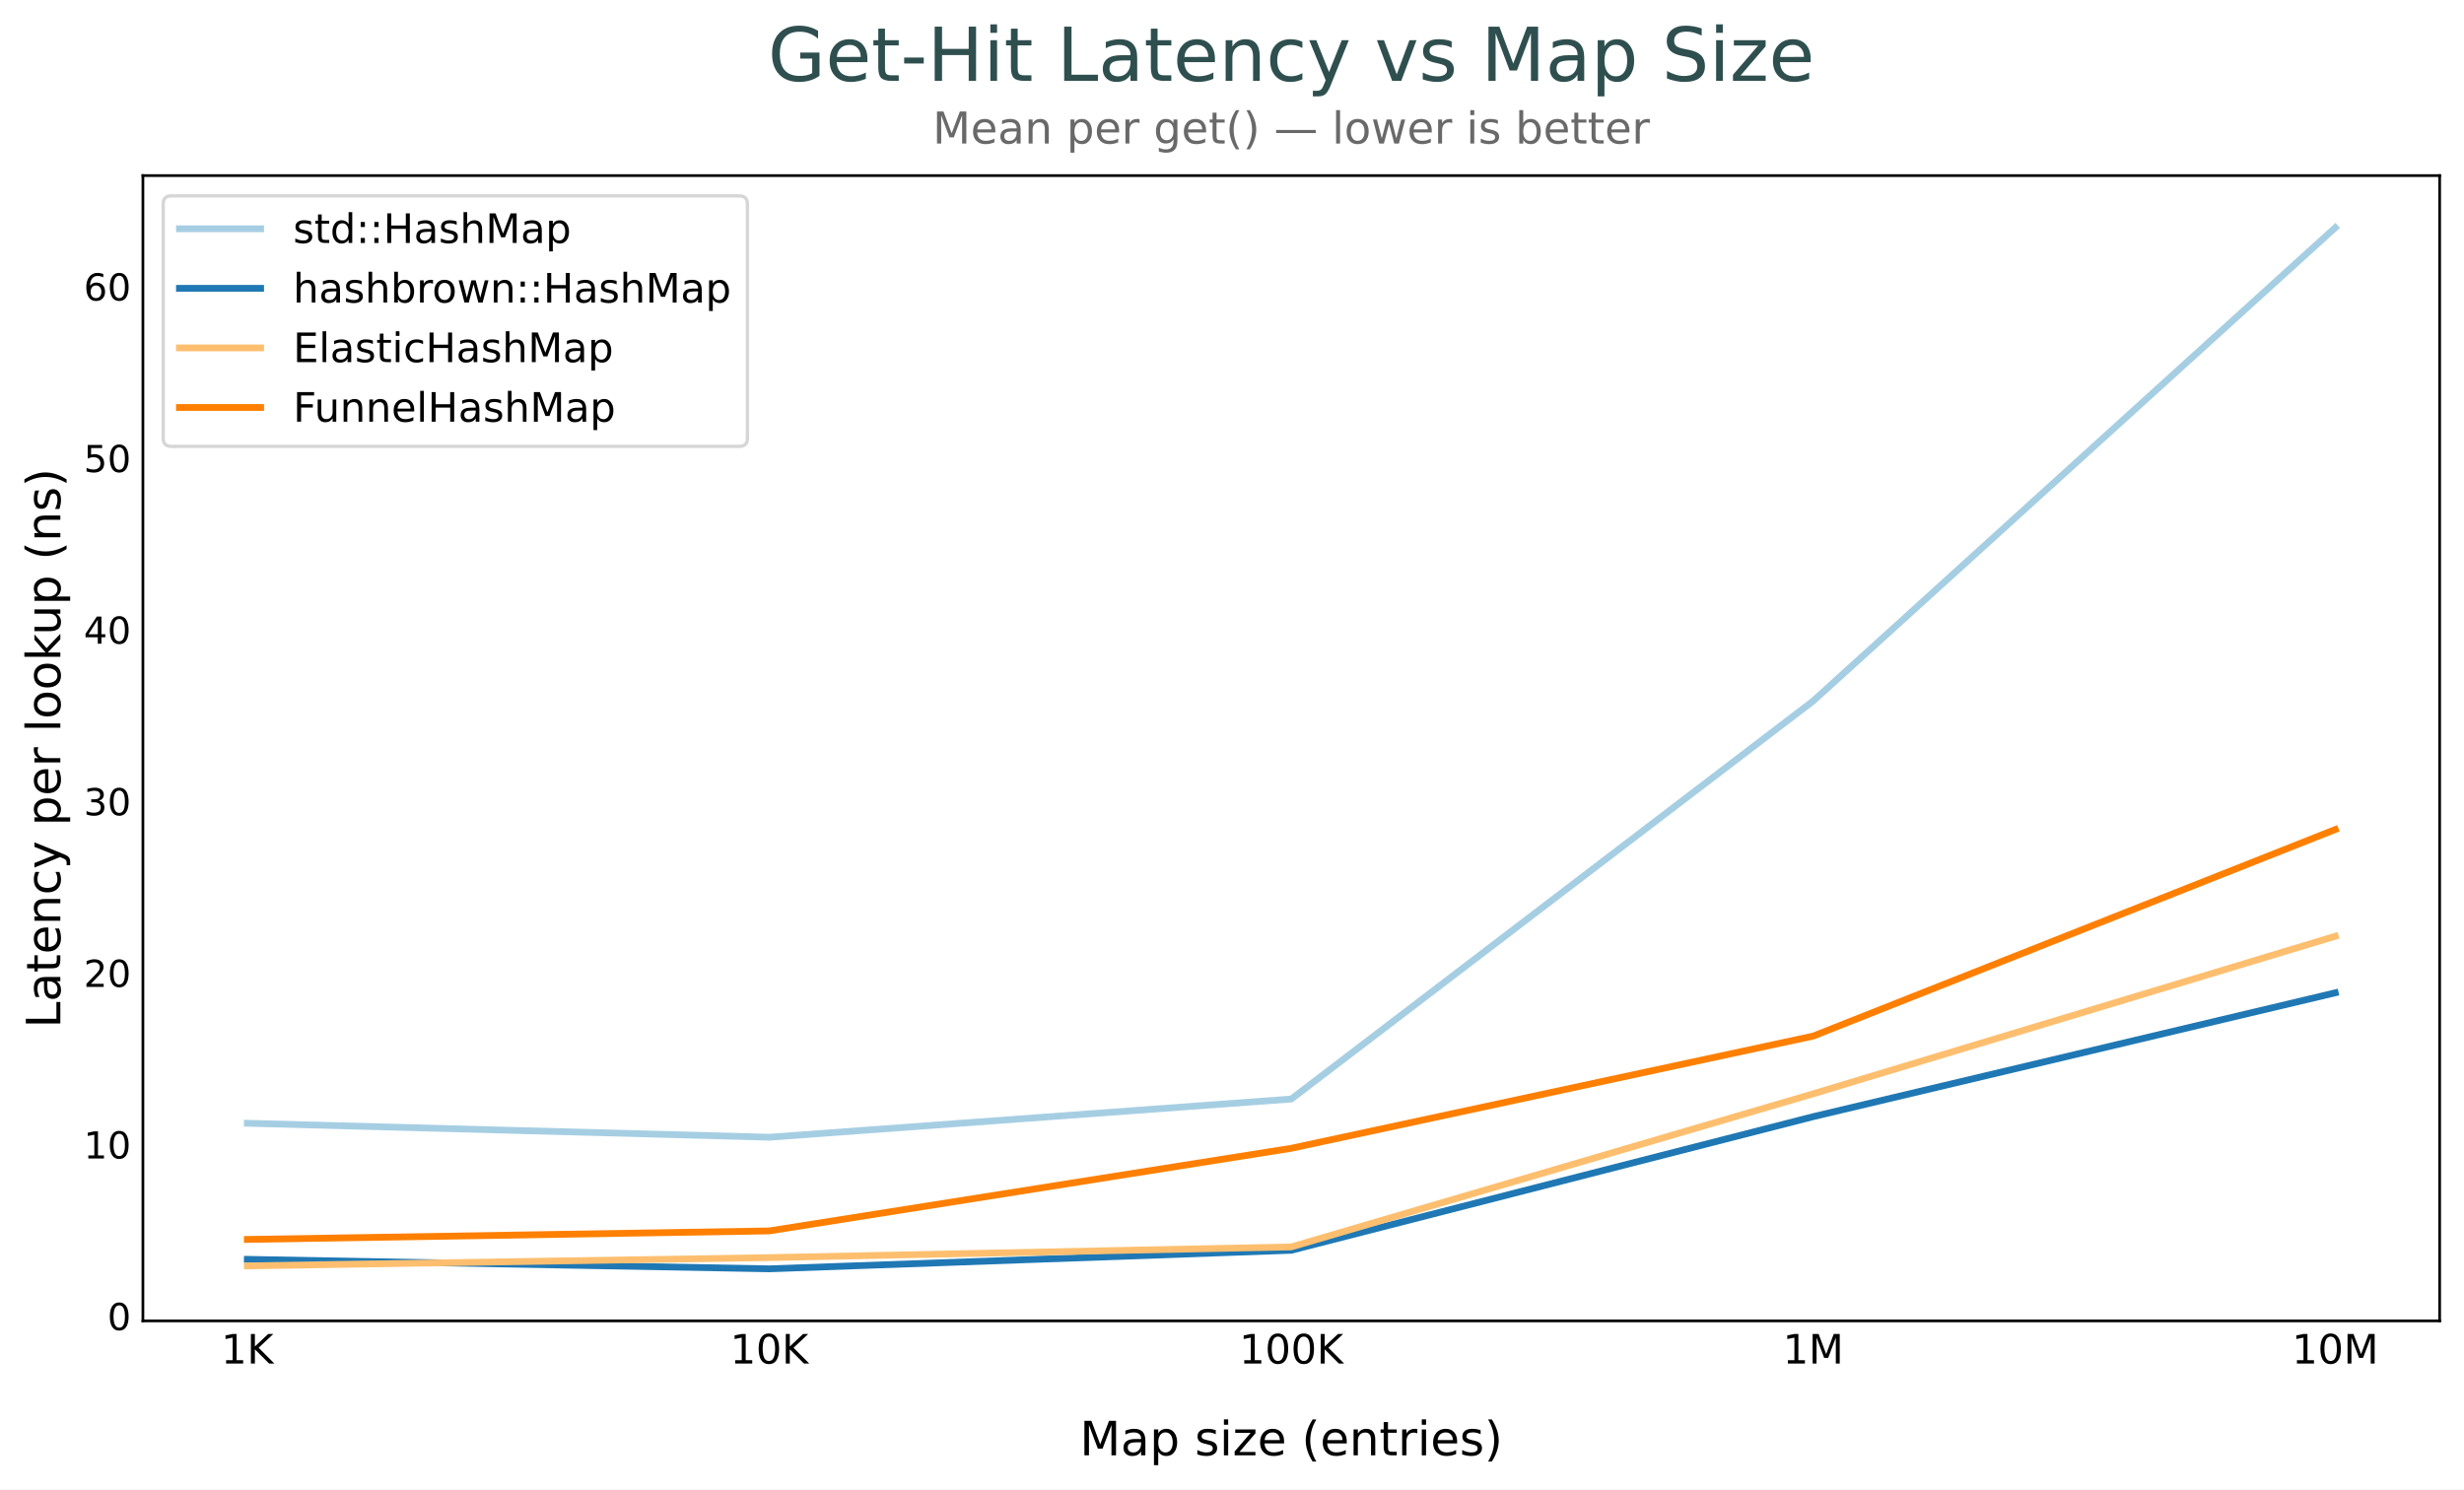
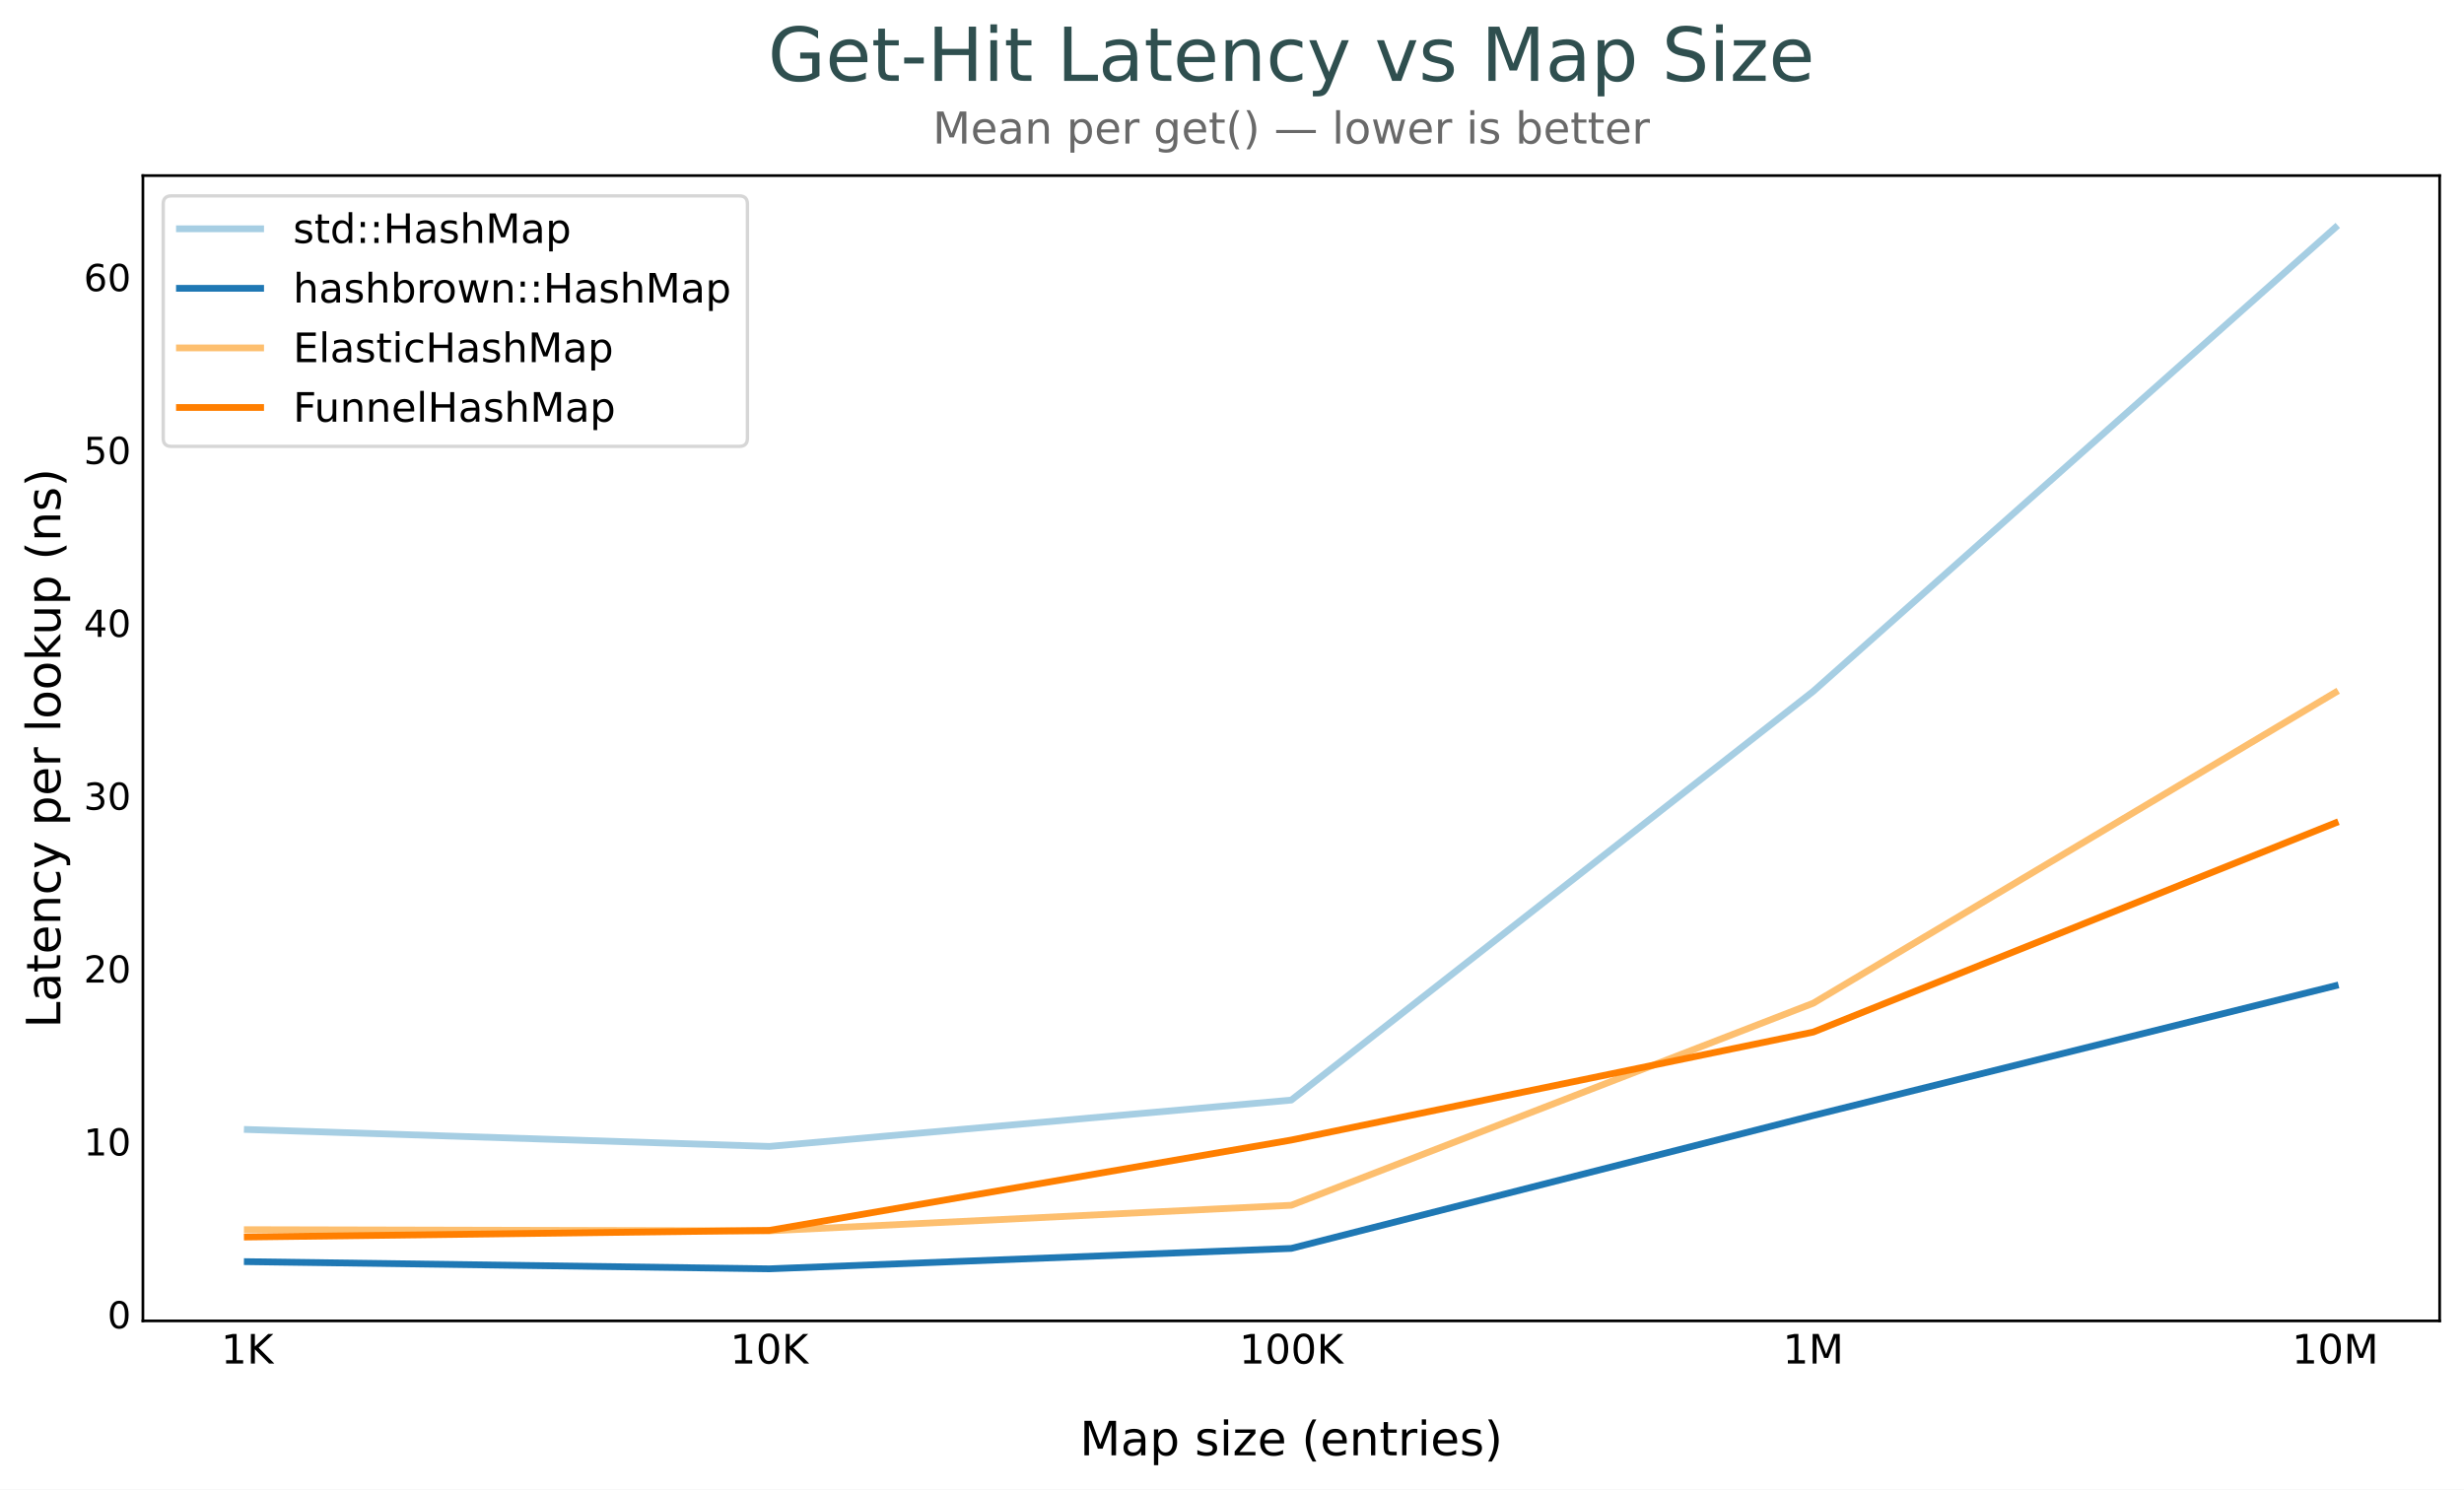
<svg xmlns="http://www.w3.org/2000/svg" xmlns:xlink="http://www.w3.org/1999/xlink" width="728.4pt" height="440.4pt" viewBox="0 0 728.4 440.4" version="1.1">
  <defs>
    <style type="text/css">*{stroke-linejoin: round; stroke-linecap: butt}</style>
  </defs>
  <g id="figure_1">
    <g id="patch_1">
      <path d="M 0 440.4  L 728.4 440.4  L 728.4 0  L 0 0  z " style="fill: #ffffff" />
    </g>
    <g id="axes_1">
      <g id="patch_2">
        <path d="M 42.247 390.536  L 721.2 390.536  L 721.2 51.917  L 42.247 51.917  z " style="fill: #ffffff" />
      </g>
      <g id="matplotlib.axis_1">
        <g id="xtick_1">
          <g id="line2d_1" />
          <g id="text_1">
            <g transform="translate(65.35617 403.1545) scale(0.12 -0.12)">
              <defs>
                <path id="DejaVuSans-31" d="M 794 531  L 1825 531  L 1825 4091  L 703 3866  L 703 4441  L 1819 4666  L 2450 4666  L 2450 531  L 3481 531  L 3481 0  L 794 0  L 794 531  z " transform="scale(0.015625)" />
                <path id="DejaVuSans-4b" d="M 628 4666  L 1259 4666  L 1259 2694  L 3353 4666  L 4166 4666  L 1850 2491  L 4331 0  L 3500 0  L 1259 2247  L 1259 0  L 628 0  L 628 4666  z " transform="scale(0.015625)" />
              </defs>
              <use xlink:href="#DejaVuSans-31" />
              <use xlink:href="#DejaVuSans-4b" transform="translate(63.62305 0)" />
            </g>
          </g>
        </g>
        <g id="xtick_2">
          <g id="line2d_2" />
          <g id="text_2">
            <g transform="translate(215.8461 403.1545) scale(0.12 -0.12)">
              <defs>
                <path id="DejaVuSans-30" d="M 2034 4250  Q 1547 4250 1301 3770  Q 1056 3291 1056 2328  Q 1056 1369 1301 889  Q 1547 409 2034 409  Q 2525 409 2770 889  Q 3016 1369 3016 2328  Q 3016 3291 2770 3770  Q 2525 4250 2034 4250  z M 2034 4750  Q 2819 4750 3233 4129  Q 3647 3509 3647 2328  Q 3647 1150 3233 529  Q 2819 -91 2034 -91  Q 1250 -91 836 529  Q 422 1150 422 2328  Q 422 3509 836 4129  Q 1250 4750 2034 4750  z " transform="scale(0.015625)" />
              </defs>
              <use xlink:href="#DejaVuSans-31" />
              <use xlink:href="#DejaVuSans-30" transform="translate(63.62305 0)" />
              <use xlink:href="#DejaVuSans-4b" transform="translate(127.2461 0)" />
            </g>
          </g>
        </g>
        <g id="xtick_3">
          <g id="line2d_3" />
          <g id="text_3">
            <g transform="translate(366.336 403.1545) scale(0.12 -0.12)">
              <use xlink:href="#DejaVuSans-31" />
              <use xlink:href="#DejaVuSans-30" transform="translate(63.62305 0)" />
              <use xlink:href="#DejaVuSans-30" transform="translate(127.2461 0)" />
              <use xlink:href="#DejaVuSans-4b" transform="translate(190.8691 0)" />
            </g>
          </g>
        </g>
        <g id="xtick_4">
          <g id="line2d_4" />
          <g id="text_4">
            <g transform="translate(527.0362 403.1545) scale(0.12 -0.12)">
              <defs>
                <path id="DejaVuSans-4d" d="M 628 4666  L 1569 4666  L 2759 1491  L 3956 4666  L 4897 4666  L 4897 0  L 4281 0  L 4281 4097  L 3078 897  L 2444 897  L 1241 4097  L 1241 0  L 628 0  L 628 4666  z " transform="scale(0.015625)" />
              </defs>
              <use xlink:href="#DejaVuSans-31" />
              <use xlink:href="#DejaVuSans-4d" transform="translate(63.62305 0)" />
            </g>
          </g>
        </g>
        <g id="xtick_5">
          <g id="line2d_5" />
          <g id="text_5">
            <g transform="translate(677.5262 403.1545) scale(0.12 -0.12)">
              <use xlink:href="#DejaVuSans-31" />
              <use xlink:href="#DejaVuSans-30" transform="translate(63.62305 0)" />
              <use xlink:href="#DejaVuSans-4d" transform="translate(127.2461 0)" />
            </g>
          </g>
        </g>
        <g id="text_6">
          <g transform="translate(319.2023 430.288) scale(0.14 -0.14)">
            <defs>
              <path id="DejaVuSans-61" d="M 2194 1759  Q 1497 1759 1228 1600  Q 959 1441 959 1056  Q 959 750 1161 570  Q 1363 391 1709 391  Q 2188 391 2477 730  Q 2766 1069 2766 1631  L 2766 1759  L 2194 1759  z M 3341 1997  L 3341 0  L 2766 0  L 2766 531  Q 2569 213 2275 61  Q 1981 -91 1556 -91  Q 1019 -91 701 211  Q 384 513 384 1019  Q 384 1609 779 1909  Q 1175 2209 1959 2209  L 2766 2209  L 2766 2266  Q 2766 2663 2505 2880  Q 2244 3097 1772 3097  Q 1472 3097 1187 3025  Q 903 2953 641 2809  L 641 3341  Q 956 3463 1253 3523  Q 1550 3584 1831 3584  Q 2591 3584 2966 3190  Q 3341 2797 3341 1997  z " transform="scale(0.015625)" />
              <path id="DejaVuSans-70" d="M 1159 525  L 1159 -1331  L 581 -1331  L 581 3500  L 1159 3500  L 1159 2969  Q 1341 3281 1617 3432  Q 1894 3584 2278 3584  Q 2916 3584 3314 3078  Q 3713 2572 3713 1747  Q 3713 922 3314 415  Q 2916 -91 2278 -91  Q 1894 -91 1617 61  Q 1341 213 1159 525  z M 3116 1747  Q 3116 2381 2855 2742  Q 2594 3103 2138 3103  Q 1681 3103 1420 2742  Q 1159 2381 1159 1747  Q 1159 1113 1420 752  Q 1681 391 2138 391  Q 2594 391 2855 752  Q 3116 1113 3116 1747  z " transform="scale(0.015625)" />
              <path id="DejaVuSans-20" transform="scale(0.015625)" />
              <path id="DejaVuSans-73" d="M 2834 3397  L 2834 2853  Q 2591 2978 2328 3040  Q 2066 3103 1784 3103  Q 1356 3103 1142 2972  Q 928 2841 928 2578  Q 928 2378 1081 2264  Q 1234 2150 1697 2047  L 1894 2003  Q 2506 1872 2764 1633  Q 3022 1394 3022 966  Q 3022 478 2636 193  Q 2250 -91 1575 -91  Q 1294 -91 989 -36  Q 684 19 347 128  L 347 722  Q 666 556 975 473  Q 1284 391 1588 391  Q 1994 391 2212 530  Q 2431 669 2431 922  Q 2431 1156 2273 1281  Q 2116 1406 1581 1522  L 1381 1569  Q 847 1681 609 1914  Q 372 2147 372 2553  Q 372 3047 722 3315  Q 1072 3584 1716 3584  Q 2034 3584 2315 3537  Q 2597 3491 2834 3397  z " transform="scale(0.015625)" />
              <path id="DejaVuSans-69" d="M 603 3500  L 1178 3500  L 1178 0  L 603 0  L 603 3500  z M 603 4863  L 1178 4863  L 1178 4134  L 603 4134  L 603 4863  z " transform="scale(0.015625)" />
              <path id="DejaVuSans-7a" d="M 353 3500  L 3084 3500  L 3084 2975  L 922 459  L 3084 459  L 3084 0  L 275 0  L 275 525  L 2438 3041  L 353 3041  L 353 3500  z " transform="scale(0.015625)" />
              <path id="DejaVuSans-65" d="M 3597 1894  L 3597 1613  L 953 1613  Q 991 1019 1311 708  Q 1631 397 2203 397  Q 2534 397 2845 478  Q 3156 559 3463 722  L 3463 178  Q 3153 47 2828 -22  Q 2503 -91 2169 -91  Q 1331 -91 842 396  Q 353 884 353 1716  Q 353 2575 817 3079  Q 1281 3584 2069 3584  Q 2775 3584 3186 3129  Q 3597 2675 3597 1894  z M 3022 2063  Q 3016 2534 2758 2815  Q 2500 3097 2075 3097  Q 1594 3097 1305 2825  Q 1016 2553 972 2059  L 3022 2063  z " transform="scale(0.015625)" />
              <path id="DejaVuSans-28" d="M 1984 4856  Q 1566 4138 1362 3434  Q 1159 2731 1159 2009  Q 1159 1288 1364 580  Q 1569 -128 1984 -844  L 1484 -844  Q 1016 -109 783 600  Q 550 1309 550 2009  Q 550 2706 781 3412  Q 1013 4119 1484 4856  L 1984 4856  z " transform="scale(0.015625)" />
              <path id="DejaVuSans-6e" d="M 3513 2113  L 3513 0  L 2938 0  L 2938 2094  Q 2938 2591 2744 2837  Q 2550 3084 2163 3084  Q 1697 3084 1428 2787  Q 1159 2491 1159 1978  L 1159 0  L 581 0  L 581 3500  L 1159 3500  L 1159 2956  Q 1366 3272 1645 3428  Q 1925 3584 2291 3584  Q 2894 3584 3203 3211  Q 3513 2838 3513 2113  z " transform="scale(0.015625)" />
              <path id="DejaVuSans-74" d="M 1172 4494  L 1172 3500  L 2356 3500  L 2356 3053  L 1172 3053  L 1172 1153  Q 1172 725 1289 603  Q 1406 481 1766 481  L 2356 481  L 2356 0  L 1766 0  Q 1100 0 847 248  Q 594 497 594 1153  L 594 3053  L 172 3053  L 172 3500  L 594 3500  L 594 4494  L 1172 4494  z " transform="scale(0.015625)" />
              <path id="DejaVuSans-72" d="M 2631 2963  Q 2534 3019 2420 3045  Q 2306 3072 2169 3072  Q 1681 3072 1420 2755  Q 1159 2438 1159 1844  L 1159 0  L 581 0  L 581 3500  L 1159 3500  L 1159 2956  Q 1341 3275 1631 3429  Q 1922 3584 2338 3584  Q 2397 3584 2469 3576  Q 2541 3569 2628 3553  L 2631 2963  z " transform="scale(0.015625)" />
              <path id="DejaVuSans-29" d="M 513 4856  L 1013 4856  Q 1481 4119 1714 3412  Q 1947 2706 1947 2009  Q 1947 1309 1714 600  Q 1481 -109 1013 -844  L 513 -844  Q 928 -128 1133 580  Q 1338 1288 1338 2009  Q 1338 2731 1133 3434  Q 928 4138 513 4856  z " transform="scale(0.015625)" />
            </defs>
            <use xlink:href="#DejaVuSans-4d" />
            <use xlink:href="#DejaVuSans-61" transform="translate(86.2793 0)" />
            <use xlink:href="#DejaVuSans-70" transform="translate(147.5586 0)" />
            <use xlink:href="#DejaVuSans-20" transform="translate(211.0352 0)" />
            <use xlink:href="#DejaVuSans-73" transform="translate(242.8223 0)" />
            <use xlink:href="#DejaVuSans-69" transform="translate(294.9219 0)" />
            <use xlink:href="#DejaVuSans-7a" transform="translate(322.7051 0)" />
            <use xlink:href="#DejaVuSans-65" transform="translate(375.1953 0)" />
            <use xlink:href="#DejaVuSans-20" transform="translate(436.7188 0)" />
            <use xlink:href="#DejaVuSans-28" transform="translate(468.5059 0)" />
            <use xlink:href="#DejaVuSans-65" transform="translate(507.5195 0)" />
            <use xlink:href="#DejaVuSans-6e" transform="translate(569.043 0)" />
            <use xlink:href="#DejaVuSans-74" transform="translate(632.4219 0)" />
            <use xlink:href="#DejaVuSans-72" transform="translate(671.6309 0)" />
            <use xlink:href="#DejaVuSans-69" transform="translate(712.7441 0)" />
            <use xlink:href="#DejaVuSans-65" transform="translate(740.5273 0)" />
            <use xlink:href="#DejaVuSans-73" transform="translate(802.0508 0)" />
            <use xlink:href="#DejaVuSans-29" transform="translate(854.1504 0)" />
          </g>
        </g>
      </g>
      <g id="matplotlib.axis_2">
        <g id="ytick_1">
          <g id="line2d_6" />
          <g id="text_7">
-             <g transform="translate(31.74813 393.2505) scale(0.11 -0.11)">
+             <g transform="translate(31.74813 392.7383) scale(0.11 -0.11)">
              <use xlink:href="#DejaVuSans-30" />
            </g>
          </g>
        </g>
        <g id="ytick_2">
          <g id="line2d_7" />
          <g id="text_8">
-             <g transform="translate(24.74938 342.5157) scale(0.11 -0.11)">
+             <g transform="translate(24.74938 341.6265) scale(0.11 -0.11)">
              <use xlink:href="#DejaVuSans-31" />
              <use xlink:href="#DejaVuSans-30" transform="translate(63.62305 0)" />
            </g>
          </g>
        </g>
        <g id="ytick_3">
          <g id="line2d_8" />
          <g id="text_9">
-             <g transform="translate(24.74938 291.7809) scale(0.11 -0.11)">
+             <g transform="translate(24.74938 290.5147) scale(0.11 -0.11)">
              <defs>
                <path id="DejaVuSans-32" d="M 1228 531  L 3431 531  L 3431 0  L 469 0  L 469 531  Q 828 903 1448 1529  Q 2069 2156 2228 2338  Q 2531 2678 2651 2914  Q 2772 3150 2772 3378  Q 2772 3750 2511 3984  Q 2250 4219 1831 4219  Q 1534 4219 1204 4116  Q 875 4013 500 3803  L 500 4441  Q 881 4594 1212 4672  Q 1544 4750 1819 4750  Q 2544 4750 2975 4387  Q 3406 4025 3406 3419  Q 3406 3131 3298 2873  Q 3191 2616 2906 2266  Q 2828 2175 2409 1742  Q 1991 1309 1228 531  z " transform="scale(0.015625)" />
              </defs>
              <use xlink:href="#DejaVuSans-32" />
              <use xlink:href="#DejaVuSans-30" transform="translate(63.62305 0)" />
            </g>
          </g>
        </g>
        <g id="ytick_4">
          <g id="line2d_9" />
          <g id="text_10">
-             <g transform="translate(24.74938 241.0461) scale(0.11 -0.11)">
+             <g transform="translate(24.74938 239.4029) scale(0.11 -0.11)">
              <defs>
                <path id="DejaVuSans-33" d="M 2597 2516  Q 3050 2419 3304 2112  Q 3559 1806 3559 1356  Q 3559 666 3084 287  Q 2609 -91 1734 -91  Q 1441 -91 1130 -33  Q 819 25 488 141  L 488 750  Q 750 597 1062 519  Q 1375 441 1716 441  Q 2309 441 2620 675  Q 2931 909 2931 1356  Q 2931 1769 2642 2001  Q 2353 2234 1838 2234  L 1294 2234  L 1294 2753  L 1863 2753  Q 2328 2753 2575 2939  Q 2822 3125 2822 3475  Q 2822 3834 2567 4026  Q 2313 4219 1838 4219  Q 1578 4219 1281 4162  Q 984 4106 628 3988  L 628 4550  Q 988 4650 1302 4700  Q 1616 4750 1894 4750  Q 2613 4750 3031 4423  Q 3450 4097 3450 3541  Q 3450 3153 3228 2886  Q 3006 2619 2597 2516  z " transform="scale(0.015625)" />
              </defs>
              <use xlink:href="#DejaVuSans-33" />
              <use xlink:href="#DejaVuSans-30" transform="translate(63.62305 0)" />
            </g>
          </g>
        </g>
        <g id="ytick_5">
          <g id="line2d_10" />
          <g id="text_11">
-             <g transform="translate(24.74938 190.3113) scale(0.11 -0.11)">
+             <g transform="translate(24.74938 188.291) scale(0.11 -0.11)">
              <defs>
                <path id="DejaVuSans-34" d="M 2419 4116  L 825 1625  L 2419 1625  L 2419 4116  z M 2253 4666  L 3047 4666  L 3047 1625  L 3713 1625  L 3713 1100  L 3047 1100  L 3047 0  L 2419 0  L 2419 1100  L 313 1100  L 313 1709  L 2253 4666  z " transform="scale(0.015625)" />
              </defs>
              <use xlink:href="#DejaVuSans-34" />
              <use xlink:href="#DejaVuSans-30" transform="translate(63.62305 0)" />
            </g>
          </g>
        </g>
        <g id="ytick_6">
          <g id="line2d_11" />
          <g id="text_12">
-             <g transform="translate(24.74938 139.5765) scale(0.11 -0.11)">
+             <g transform="translate(24.74938 137.1792) scale(0.11 -0.11)">
              <defs>
                <path id="DejaVuSans-35" d="M 691 4666  L 3169 4666  L 3169 4134  L 1269 4134  L 1269 2991  Q 1406 3038 1543 3061  Q 1681 3084 1819 3084  Q 2600 3084 3056 2656  Q 3513 2228 3513 1497  Q 3513 744 3044 326  Q 2575 -91 1722 -91  Q 1428 -91 1123 -41  Q 819 9 494 109  L 494 744  Q 775 591 1075 516  Q 1375 441 1709 441  Q 2250 441 2565 725  Q 2881 1009 2881 1497  Q 2881 1984 2565 2268  Q 2250 2553 1709 2553  Q 1456 2553 1204 2497  Q 953 2441 691 2322  L 691 4666  z " transform="scale(0.015625)" />
              </defs>
              <use xlink:href="#DejaVuSans-35" />
              <use xlink:href="#DejaVuSans-30" transform="translate(63.62305 0)" />
            </g>
          </g>
        </g>
        <g id="ytick_7">
          <g id="line2d_12" />
          <g id="text_13">
-             <g transform="translate(24.74938 88.84176) scale(0.11 -0.11)">
+             <g transform="translate(24.74938 86.0674) scale(0.11 -0.11)">
              <defs>
                <path id="DejaVuSans-36" d="M 2113 2584  Q 1688 2584 1439 2293  Q 1191 2003 1191 1497  Q 1191 994 1439 701  Q 1688 409 2113 409  Q 2538 409 2786 701  Q 3034 994 3034 1497  Q 3034 2003 2786 2293  Q 2538 2584 2113 2584  z M 3366 4563  L 3366 3988  Q 3128 4100 2886 4159  Q 2644 4219 2406 4219  Q 1781 4219 1451 3797  Q 1122 3375 1075 2522  Q 1259 2794 1537 2939  Q 1816 3084 2150 3084  Q 2853 3084 3261 2657  Q 3669 2231 3669 1497  Q 3669 778 3244 343  Q 2819 -91 2113 -91  Q 1303 -91 875 529  Q 447 1150 447 2328  Q 447 3434 972 4092  Q 1497 4750 2381 4750  Q 2619 4750 2861 4703  Q 3103 4656 3366 4563  z " transform="scale(0.015625)" />
              </defs>
              <use xlink:href="#DejaVuSans-36" />
              <use xlink:href="#DejaVuSans-30" transform="translate(63.62305 0)" />
            </g>
          </g>
        </g>
        <g id="text_14">
          <g transform="translate(17.83781 303.9698) rotate(-90) scale(0.14 -0.14)">
            <defs>
              <path id="DejaVuSans-4c" d="M 628 4666  L 1259 4666  L 1259 531  L 3531 531  L 3531 0  L 628 0  L 628 4666  z " transform="scale(0.015625)" />
              <path id="DejaVuSans-63" d="M 3122 3366  L 3122 2828  Q 2878 2963 2633 3030  Q 2388 3097 2138 3097  Q 1578 3097 1268 2742  Q 959 2388 959 1747  Q 959 1106 1268 751  Q 1578 397 2138 397  Q 2388 397 2633 464  Q 2878 531 3122 666  L 3122 134  Q 2881 22 2623 -34  Q 2366 -91 2075 -91  Q 1284 -91 818 406  Q 353 903 353 1747  Q 353 2603 823 3093  Q 1294 3584 2113 3584  Q 2378 3584 2631 3529  Q 2884 3475 3122 3366  z " transform="scale(0.015625)" />
              <path id="DejaVuSans-79" d="M 2059 -325  Q 1816 -950 1584 -1140  Q 1353 -1331 966 -1331  L 506 -1331  L 506 -850  L 844 -850  Q 1081 -850 1212 -737  Q 1344 -625 1503 -206  L 1606 56  L 191 3500  L 800 3500  L 1894 763  L 2988 3500  L 3597 3500  L 2059 -325  z " transform="scale(0.015625)" />
              <path id="DejaVuSans-6c" d="M 603 4863  L 1178 4863  L 1178 0  L 603 0  L 603 4863  z " transform="scale(0.015625)" />
              <path id="DejaVuSans-6f" d="M 1959 3097  Q 1497 3097 1228 2736  Q 959 2375 959 1747  Q 959 1119 1226 758  Q 1494 397 1959 397  Q 2419 397 2687 759  Q 2956 1122 2956 1747  Q 2956 2369 2687 2733  Q 2419 3097 1959 3097  z M 1959 3584  Q 2709 3584 3137 3096  Q 3566 2609 3566 1747  Q 3566 888 3137 398  Q 2709 -91 1959 -91  Q 1206 -91 779 398  Q 353 888 353 1747  Q 353 2609 779 3096  Q 1206 3584 1959 3584  z " transform="scale(0.015625)" />
              <path id="DejaVuSans-6b" d="M 581 4863  L 1159 4863  L 1159 1991  L 2875 3500  L 3609 3500  L 1753 1863  L 3688 0  L 2938 0  L 1159 1709  L 1159 0  L 581 0  L 581 4863  z " transform="scale(0.015625)" />
              <path id="DejaVuSans-75" d="M 544 1381  L 544 3500  L 1119 3500  L 1119 1403  Q 1119 906 1312 657  Q 1506 409 1894 409  Q 2359 409 2629 706  Q 2900 1003 2900 1516  L 2900 3500  L 3475 3500  L 3475 0  L 2900 0  L 2900 538  Q 2691 219 2414 64  Q 2138 -91 1772 -91  Q 1169 -91 856 284  Q 544 659 544 1381  z M 1991 3584  L 1991 3584  z " transform="scale(0.015625)" />
            </defs>
            <use xlink:href="#DejaVuSans-4c" />
            <use xlink:href="#DejaVuSans-61" transform="translate(55.71289 0)" />
            <use xlink:href="#DejaVuSans-74" transform="translate(116.9922 0)" />
            <use xlink:href="#DejaVuSans-65" transform="translate(156.2012 0)" />
            <use xlink:href="#DejaVuSans-6e" transform="translate(217.7246 0)" />
            <use xlink:href="#DejaVuSans-63" transform="translate(281.1035 0)" />
            <use xlink:href="#DejaVuSans-79" transform="translate(336.084 0)" />
            <use xlink:href="#DejaVuSans-20" transform="translate(395.2637 0)" />
            <use xlink:href="#DejaVuSans-70" transform="translate(427.0508 0)" />
            <use xlink:href="#DejaVuSans-65" transform="translate(490.5273 0)" />
            <use xlink:href="#DejaVuSans-72" transform="translate(552.0508 0)" />
            <use xlink:href="#DejaVuSans-20" transform="translate(593.1641 0)" />
            <use xlink:href="#DejaVuSans-6c" transform="translate(624.9512 0)" />
            <use xlink:href="#DejaVuSans-6f" transform="translate(652.7344 0)" />
            <use xlink:href="#DejaVuSans-6f" transform="translate(713.916 0)" />
            <use xlink:href="#DejaVuSans-6b" transform="translate(775.0977 0)" />
            <use xlink:href="#DejaVuSans-75" transform="translate(829.8828 0)" />
            <use xlink:href="#DejaVuSans-70" transform="translate(893.2617 0)" />
            <use xlink:href="#DejaVuSans-20" transform="translate(956.7383 0)" />
            <use xlink:href="#DejaVuSans-28" transform="translate(988.5254 0)" />
            <use xlink:href="#DejaVuSans-6e" transform="translate(1027.539 0)" />
            <use xlink:href="#DejaVuSans-73" transform="translate(1090.918 0)" />
            <use xlink:href="#DejaVuSans-29" transform="translate(1143.018 0)" />
          </g>
        </g>
      </g>
      <g id="line2d_13">
-         <path d="M 73.108 332.107  L 227.416 336.235  L 381.723 324.944  L 536.031 207.237  L 690.338 67.308  " clip-path="url(#p7c611b85f5)" style="fill: none; stroke: #a6cee3; stroke-width: 2; stroke-linecap: square" />
+         <path d="M 73.108 333.953  L 227.416 338.955  L 381.723 325.256  L 536.031 204.39  L 690.338 67.308  " clip-path="url(#p649e41141a)" style="fill: none; stroke: #a6cee3; stroke-width: 2; stroke-linecap: square" />
      </g>
      <g id="line2d_14">
-         <path d="M 73.108 372.335  L 227.416 375.145  L 381.723 369.663  L 536.031 330.146  L 690.338 293.538  " clip-path="url(#p7c611b85f5)" style="fill: none; stroke: #1f78b4; stroke-width: 2; stroke-linecap: square" />
+         <path d="M 73.108 373.027  L 227.416 375.145  L 381.723 369.105  L 536.031 329.811  L 690.338 291.455  " clip-path="url(#p649e41141a)" style="fill: none; stroke: #1f78b4; stroke-width: 2; stroke-linecap: square" />
      </g>
      <g id="line2d_15">
-         <path d="M 73.108 374.269  L 227.416 371.823  L 381.723 368.661  L 536.031 323.383  L 690.338 276.814  " clip-path="url(#p7c611b85f5)" style="fill: none; stroke: #fdbf6f; stroke-width: 2; stroke-linecap: square" />
+         <path d="M 73.108 363.563  L 227.416 363.914  L 381.723 356.352  L 536.031 296.61  L 690.338 204.741  " clip-path="url(#p649e41141a)" style="fill: none; stroke: #fdbf6f; stroke-width: 2; stroke-linecap: square" />
      </g>
      <g id="line2d_16">
-         <path d="M 73.108 366.45  L 227.416 363.934  L 381.723 339.507  L 536.031 306.324  L 690.338 245.257  " clip-path="url(#p7c611b85f5)" style="fill: none; stroke: #ff7f00; stroke-width: 2; stroke-linecap: square" />
+         <path d="M 73.108 365.733  L 227.416 363.785  L 381.723 337.069  L 536.031 305.144  L 690.338 243.32  " clip-path="url(#p649e41141a)" style="fill: none; stroke: #ff7f00; stroke-width: 2; stroke-linecap: square" />
      </g>
      <g id="patch_3">
        <path d="M 42.247 390.536  L 42.247 51.917  " style="fill: none; stroke: #000000; stroke-width: 0.8; stroke-linejoin: miter; stroke-linecap: square" />
      </g>
      <g id="patch_4">
        <path d="M 721.2 390.536  L 721.2 51.917  " style="fill: none; stroke: #000000; stroke-width: 0.8; stroke-linejoin: miter; stroke-linecap: square" />
      </g>
      <g id="patch_5">
        <path d="M 42.247 390.536  L 721.2 390.536  " style="fill: none; stroke: #000000; stroke-width: 0.8; stroke-linejoin: miter; stroke-linecap: square" />
      </g>
      <g id="patch_6">
        <path d="M 42.247 51.917  L 721.2 51.917  " style="fill: none; stroke: #000000; stroke-width: 0.8; stroke-linejoin: miter; stroke-linecap: square" />
      </g>
      <g id="text_15">
        <g style="fill: #696969" transform="translate(275.7173 42.44057) scale(0.13 -0.13)">
          <defs>
            <path id="DejaVuSans-67" d="M 2906 1791  Q 2906 2416 2648 2759  Q 2391 3103 1925 3103  Q 1463 3103 1205 2759  Q 947 2416 947 1791  Q 947 1169 1205 825  Q 1463 481 1925 481  Q 2391 481 2648 825  Q 2906 1169 2906 1791  z M 3481 434  Q 3481 -459 3084 -895  Q 2688 -1331 1869 -1331  Q 1566 -1331 1297 -1286  Q 1028 -1241 775 -1147  L 775 -588  Q 1028 -725 1275 -790  Q 1522 -856 1778 -856  Q 2344 -856 2625 -561  Q 2906 -266 2906 331  L 2906 616  Q 2728 306 2450 153  Q 2172 0 1784 0  Q 1141 0 747 490  Q 353 981 353 1791  Q 353 2603 747 3093  Q 1141 3584 1784 3584  Q 2172 3584 2450 3431  Q 2728 3278 2906 2969  L 2906 3500  L 3481 3500  L 3481 434  z " transform="scale(0.015625)" />
            <path id="DejaVuSans-2014" d="M 313 1978  L 6088 1978  L 6088 1528  L 313 1528  L 313 1978  z " transform="scale(0.015625)" />
            <path id="DejaVuSans-77" d="M 269 3500  L 844 3500  L 1563 769  L 2278 3500  L 2956 3500  L 3675 769  L 4391 3500  L 4966 3500  L 4050 0  L 3372 0  L 2619 2869  L 1863 0  L 1184 0  L 269 3500  z " transform="scale(0.015625)" />
            <path id="DejaVuSans-62" d="M 3116 1747  Q 3116 2381 2855 2742  Q 2594 3103 2138 3103  Q 1681 3103 1420 2742  Q 1159 2381 1159 1747  Q 1159 1113 1420 752  Q 1681 391 2138 391  Q 2594 391 2855 752  Q 3116 1113 3116 1747  z M 1159 2969  Q 1341 3281 1617 3432  Q 1894 3584 2278 3584  Q 2916 3584 3314 3078  Q 3713 2572 3713 1747  Q 3713 922 3314 415  Q 2916 -91 2278 -91  Q 1894 -91 1617 61  Q 1341 213 1159 525  L 1159 0  L 581 0  L 581 4863  L 1159 4863  L 1159 2969  z " transform="scale(0.015625)" />
          </defs>
          <use xlink:href="#DejaVuSans-4d" />
          <use xlink:href="#DejaVuSans-65" transform="translate(86.2793 0)" />
          <use xlink:href="#DejaVuSans-61" transform="translate(147.8027 0)" />
          <use xlink:href="#DejaVuSans-6e" transform="translate(209.082 0)" />
          <use xlink:href="#DejaVuSans-20" transform="translate(272.4609 0)" />
          <use xlink:href="#DejaVuSans-70" transform="translate(304.248 0)" />
          <use xlink:href="#DejaVuSans-65" transform="translate(367.7246 0)" />
          <use xlink:href="#DejaVuSans-72" transform="translate(429.248 0)" />
          <use xlink:href="#DejaVuSans-20" transform="translate(470.3613 0)" />
          <use xlink:href="#DejaVuSans-67" transform="translate(502.1484 0)" />
          <use xlink:href="#DejaVuSans-65" transform="translate(565.625 0)" />
          <use xlink:href="#DejaVuSans-74" transform="translate(627.1484 0)" />
          <use xlink:href="#DejaVuSans-28" transform="translate(666.3574 0)" />
          <use xlink:href="#DejaVuSans-29" transform="translate(705.3711 0)" />
          <use xlink:href="#DejaVuSans-20" transform="translate(744.3848 0)" />
          <use xlink:href="#DejaVuSans-2014" transform="translate(776.1719 0)" />
          <use xlink:href="#DejaVuSans-20" transform="translate(876.1719 0)" />
          <use xlink:href="#DejaVuSans-6c" transform="translate(907.959 0)" />
          <use xlink:href="#DejaVuSans-6f" transform="translate(935.7422 0)" />
          <use xlink:href="#DejaVuSans-77" transform="translate(996.9238 0)" />
          <use xlink:href="#DejaVuSans-65" transform="translate(1078.711 0)" />
          <use xlink:href="#DejaVuSans-72" transform="translate(1140.234 0)" />
          <use xlink:href="#DejaVuSans-20" transform="translate(1181.348 0)" />
          <use xlink:href="#DejaVuSans-69" transform="translate(1213.135 0)" />
          <use xlink:href="#DejaVuSans-73" transform="translate(1240.918 0)" />
          <use xlink:href="#DejaVuSans-20" transform="translate(1293.018 0)" />
          <use xlink:href="#DejaVuSans-62" transform="translate(1324.805 0)" />
          <use xlink:href="#DejaVuSans-65" transform="translate(1388.281 0)" />
          <use xlink:href="#DejaVuSans-74" transform="translate(1449.805 0)" />
          <use xlink:href="#DejaVuSans-74" transform="translate(1489.014 0)" />
          <use xlink:href="#DejaVuSans-65" transform="translate(1528.223 0)" />
          <use xlink:href="#DejaVuSans-72" transform="translate(1589.746 0)" />
        </g>
      </g>
      <g id="text_16">
        <g style="fill: #2f4f4f" transform="translate(227.0082 23.91656) scale(0.22 -0.22)">
          <defs>
            <path id="DejaVuSans-47" d="M 3809 666  L 3809 1919  L 2778 1919  L 2778 2438  L 4434 2438  L 4434 434  Q 4069 175 3628 42  Q 3188 -91 2688 -91  Q 1594 -91 976 548  Q 359 1188 359 2328  Q 359 3472 976 4111  Q 1594 4750 2688 4750  Q 3144 4750 3555 4637  Q 3966 4525 4313 4306  L 4313 3634  Q 3963 3931 3569 4081  Q 3175 4231 2741 4231  Q 1884 4231 1454 3753  Q 1025 3275 1025 2328  Q 1025 1384 1454 906  Q 1884 428 2741 428  Q 3075 428 3337 486  Q 3600 544 3809 666  z " transform="scale(0.015625)" />
            <path id="DejaVuSans-2d" d="M 313 2009  L 1997 2009  L 1997 1497  L 313 1497  L 313 2009  z " transform="scale(0.015625)" />
            <path id="DejaVuSans-48" d="M 628 4666  L 1259 4666  L 1259 2753  L 3553 2753  L 3553 4666  L 4184 4666  L 4184 0  L 3553 0  L 3553 2222  L 1259 2222  L 1259 0  L 628 0  L 628 4666  z " transform="scale(0.015625)" />
            <path id="DejaVuSans-76" d="M 191 3500  L 800 3500  L 1894 563  L 2988 3500  L 3597 3500  L 2284 0  L 1503 0  L 191 3500  z " transform="scale(0.015625)" />
            <path id="DejaVuSans-53" d="M 3425 4513  L 3425 3897  Q 3066 4069 2747 4153  Q 2428 4238 2131 4238  Q 1616 4238 1336 4038  Q 1056 3838 1056 3469  Q 1056 3159 1242 3001  Q 1428 2844 1947 2747  L 2328 2669  Q 3034 2534 3370 2195  Q 3706 1856 3706 1288  Q 3706 609 3251 259  Q 2797 -91 1919 -91  Q 1588 -91 1214 -16  Q 841 59 441 206  L 441 856  Q 825 641 1194 531  Q 1563 422 1919 422  Q 2459 422 2753 634  Q 3047 847 3047 1241  Q 3047 1584 2836 1778  Q 2625 1972 2144 2069  L 1759 2144  Q 1053 2284 737 2584  Q 422 2884 422 3419  Q 422 4038 858 4394  Q 1294 4750 2059 4750  Q 2388 4750 2728 4690  Q 3069 4631 3425 4513  z " transform="scale(0.015625)" />
          </defs>
          <use xlink:href="#DejaVuSans-47" />
          <use xlink:href="#DejaVuSans-65" transform="translate(77.49023 0)" />
          <use xlink:href="#DejaVuSans-74" transform="translate(139.0137 0)" />
          <use xlink:href="#DejaVuSans-2d" transform="translate(178.2227 0)" />
          <use xlink:href="#DejaVuSans-48" transform="translate(214.3066 0)" />
          <use xlink:href="#DejaVuSans-69" transform="translate(289.502 0)" />
          <use xlink:href="#DejaVuSans-74" transform="translate(317.2852 0)" />
          <use xlink:href="#DejaVuSans-20" transform="translate(356.4941 0)" />
          <use xlink:href="#DejaVuSans-4c" transform="translate(388.2812 0)" />
          <use xlink:href="#DejaVuSans-61" transform="translate(443.9941 0)" />
          <use xlink:href="#DejaVuSans-74" transform="translate(505.2734 0)" />
          <use xlink:href="#DejaVuSans-65" transform="translate(544.4824 0)" />
          <use xlink:href="#DejaVuSans-6e" transform="translate(606.0059 0)" />
          <use xlink:href="#DejaVuSans-63" transform="translate(669.3848 0)" />
          <use xlink:href="#DejaVuSans-79" transform="translate(724.3652 0)" />
          <use xlink:href="#DejaVuSans-20" transform="translate(783.5449 0)" />
          <use xlink:href="#DejaVuSans-76" transform="translate(815.332 0)" />
          <use xlink:href="#DejaVuSans-73" transform="translate(874.5117 0)" />
          <use xlink:href="#DejaVuSans-20" transform="translate(926.6113 0)" />
          <use xlink:href="#DejaVuSans-4d" transform="translate(958.3984 0)" />
          <use xlink:href="#DejaVuSans-61" transform="translate(1044.678 0)" />
          <use xlink:href="#DejaVuSans-70" transform="translate(1105.957 0)" />
          <use xlink:href="#DejaVuSans-20" transform="translate(1169.434 0)" />
          <use xlink:href="#DejaVuSans-53" transform="translate(1201.221 0)" />
          <use xlink:href="#DejaVuSans-69" transform="translate(1264.697 0)" />
          <use xlink:href="#DejaVuSans-7a" transform="translate(1292.48 0)" />
          <use xlink:href="#DejaVuSans-65" transform="translate(1344.971 0)" />
        </g>
      </g>
      <g id="legend_1">
        <g id="patch_7">
          <path d="M 50.647 131.972  L 218.549 131.972  Q 220.949 131.972 220.949 129.572  L 220.949 60.317  Q 220.949 57.917 218.549 57.917  L 50.647 57.917  Q 48.247 57.917 48.247 60.317  L 48.247 129.572  Q 48.247 131.972 50.647 131.972  z " style="fill: #ffffff; opacity: 0.8; stroke: #cccccc; stroke-linejoin: miter" />
        </g>
        <g id="line2d_17">
          <path d="M 53.047 67.635  L 65.047 67.635  L 77.047 67.635  " style="fill: none; stroke: #a6cee3; stroke-width: 2; stroke-linecap: square" />
        </g>
        <g id="text_17">
          <g transform="translate(86.64687 71.83469) scale(0.12 -0.12)">
            <defs>
              <path id="DejaVuSans-64" d="M 2906 2969  L 2906 4863  L 3481 4863  L 3481 0  L 2906 0  L 2906 525  Q 2725 213 2448 61  Q 2172 -91 1784 -91  Q 1150 -91 751 415  Q 353 922 353 1747  Q 353 2572 751 3078  Q 1150 3584 1784 3584  Q 2172 3584 2448 3432  Q 2725 3281 2906 2969  z M 947 1747  Q 947 1113 1208 752  Q 1469 391 1925 391  Q 2381 391 2643 752  Q 2906 1113 2906 1747  Q 2906 2381 2643 2742  Q 2381 3103 1925 3103  Q 1469 3103 1208 2742  Q 947 2381 947 1747  z " transform="scale(0.015625)" />
              <path id="DejaVuSans-3a" d="M 750 794  L 1409 794  L 1409 0  L 750 0  L 750 794  z M 750 3309  L 1409 3309  L 1409 2516  L 750 2516  L 750 3309  z " transform="scale(0.015625)" />
              <path id="DejaVuSans-68" d="M 3513 2113  L 3513 0  L 2938 0  L 2938 2094  Q 2938 2591 2744 2837  Q 2550 3084 2163 3084  Q 1697 3084 1428 2787  Q 1159 2491 1159 1978  L 1159 0  L 581 0  L 581 4863  L 1159 4863  L 1159 2956  Q 1366 3272 1645 3428  Q 1925 3584 2291 3584  Q 2894 3584 3203 3211  Q 3513 2838 3513 2113  z " transform="scale(0.015625)" />
            </defs>
            <use xlink:href="#DejaVuSans-73" />
            <use xlink:href="#DejaVuSans-74" transform="translate(52.09961 0)" />
            <use xlink:href="#DejaVuSans-64" transform="translate(91.30859 0)" />
            <use xlink:href="#DejaVuSans-3a" transform="translate(154.7852 0)" />
            <use xlink:href="#DejaVuSans-3a" transform="translate(188.4766 0)" />
            <use xlink:href="#DejaVuSans-48" transform="translate(222.168 0)" />
            <use xlink:href="#DejaVuSans-61" transform="translate(297.3633 0)" />
            <use xlink:href="#DejaVuSans-73" transform="translate(358.6426 0)" />
            <use xlink:href="#DejaVuSans-68" transform="translate(410.7422 0)" />
            <use xlink:href="#DejaVuSans-4d" transform="translate(474.1211 0)" />
            <use xlink:href="#DejaVuSans-61" transform="translate(560.4004 0)" />
            <use xlink:href="#DejaVuSans-70" transform="translate(621.6797 0)" />
          </g>
        </g>
        <g id="line2d_18">
          <path d="M 53.047 85.248  L 65.047 85.248  L 77.047 85.248  " style="fill: none; stroke: #1f78b4; stroke-width: 2; stroke-linecap: square" />
        </g>
        <g id="text_18">
          <g transform="translate(86.64687 89.44844) scale(0.12 -0.12)">
            <use xlink:href="#DejaVuSans-68" />
            <use xlink:href="#DejaVuSans-61" transform="translate(63.37891 0)" />
            <use xlink:href="#DejaVuSans-73" transform="translate(124.6582 0)" />
            <use xlink:href="#DejaVuSans-68" transform="translate(176.7578 0)" />
            <use xlink:href="#DejaVuSans-62" transform="translate(240.1367 0)" />
            <use xlink:href="#DejaVuSans-72" transform="translate(303.6133 0)" />
            <use xlink:href="#DejaVuSans-6f" transform="translate(342.4766 0)" />
            <use xlink:href="#DejaVuSans-77" transform="translate(403.6582 0)" />
            <use xlink:href="#DejaVuSans-6e" transform="translate(485.4453 0)" />
            <use xlink:href="#DejaVuSans-3a" transform="translate(548.8242 0)" />
            <use xlink:href="#DejaVuSans-3a" transform="translate(582.5156 0)" />
            <use xlink:href="#DejaVuSans-48" transform="translate(616.207 0)" />
            <use xlink:href="#DejaVuSans-61" transform="translate(691.4023 0)" />
            <use xlink:href="#DejaVuSans-73" transform="translate(752.6816 0)" />
            <use xlink:href="#DejaVuSans-68" transform="translate(804.7812 0)" />
            <use xlink:href="#DejaVuSans-4d" transform="translate(868.1602 0)" />
            <use xlink:href="#DejaVuSans-61" transform="translate(954.4395 0)" />
            <use xlink:href="#DejaVuSans-70" transform="translate(1015.719 0)" />
          </g>
        </g>
        <g id="line2d_19">
          <path d="M 53.047 102.862  L 65.047 102.862  L 77.047 102.862  " style="fill: none; stroke: #fdbf6f; stroke-width: 2; stroke-linecap: square" />
        </g>
        <g id="text_19">
          <g transform="translate(86.64687 107.0622) scale(0.12 -0.12)">
            <defs>
              <path id="DejaVuSans-45" d="M 628 4666  L 3578 4666  L 3578 4134  L 1259 4134  L 1259 2753  L 3481 2753  L 3481 2222  L 1259 2222  L 1259 531  L 3634 531  L 3634 0  L 628 0  L 628 4666  z " transform="scale(0.015625)" />
            </defs>
            <use xlink:href="#DejaVuSans-45" />
            <use xlink:href="#DejaVuSans-6c" transform="translate(63.18359 0)" />
            <use xlink:href="#DejaVuSans-61" transform="translate(90.9668 0)" />
            <use xlink:href="#DejaVuSans-73" transform="translate(152.2461 0)" />
            <use xlink:href="#DejaVuSans-74" transform="translate(204.3457 0)" />
            <use xlink:href="#DejaVuSans-69" transform="translate(243.5547 0)" />
            <use xlink:href="#DejaVuSans-63" transform="translate(271.3379 0)" />
            <use xlink:href="#DejaVuSans-48" transform="translate(326.3184 0)" />
            <use xlink:href="#DejaVuSans-61" transform="translate(401.5137 0)" />
            <use xlink:href="#DejaVuSans-73" transform="translate(462.793 0)" />
            <use xlink:href="#DejaVuSans-68" transform="translate(514.8926 0)" />
            <use xlink:href="#DejaVuSans-4d" transform="translate(578.2715 0)" />
            <use xlink:href="#DejaVuSans-61" transform="translate(664.5508 0)" />
            <use xlink:href="#DejaVuSans-70" transform="translate(725.8301 0)" />
          </g>
        </g>
        <g id="line2d_20">
          <path d="M 53.047 120.476  L 65.047 120.476  L 77.047 120.476  " style="fill: none; stroke: #ff7f00; stroke-width: 2; stroke-linecap: square" />
        </g>
        <g id="text_20">
          <g transform="translate(86.64687 124.6759) scale(0.12 -0.12)">
            <defs>
              <path id="DejaVuSans-46" d="M 628 4666  L 3309 4666  L 3309 4134  L 1259 4134  L 1259 2759  L 3109 2759  L 3109 2228  L 1259 2228  L 1259 0  L 628 0  L 628 4666  z " transform="scale(0.015625)" />
            </defs>
            <use xlink:href="#DejaVuSans-46" />
            <use xlink:href="#DejaVuSans-75" transform="translate(52.01953 0)" />
            <use xlink:href="#DejaVuSans-6e" transform="translate(115.3984 0)" />
            <use xlink:href="#DejaVuSans-6e" transform="translate(178.7773 0)" />
            <use xlink:href="#DejaVuSans-65" transform="translate(242.1562 0)" />
            <use xlink:href="#DejaVuSans-6c" transform="translate(303.6797 0)" />
            <use xlink:href="#DejaVuSans-48" transform="translate(331.4629 0)" />
            <use xlink:href="#DejaVuSans-61" transform="translate(406.6582 0)" />
            <use xlink:href="#DejaVuSans-73" transform="translate(467.9375 0)" />
            <use xlink:href="#DejaVuSans-68" transform="translate(520.0371 0)" />
            <use xlink:href="#DejaVuSans-4d" transform="translate(583.416 0)" />
            <use xlink:href="#DejaVuSans-61" transform="translate(669.6953 0)" />
            <use xlink:href="#DejaVuSans-70" transform="translate(730.9746 0)" />
          </g>
        </g>
      </g>
    </g>
  </g>
  <defs>
-     <clipPath id="p7c611b85f5">
+     <clipPath id="p649e41141a">
      <rect x="42.247" y="51.917" width="678.953" height="338.62" />
    </clipPath>
  </defs>
</svg>
